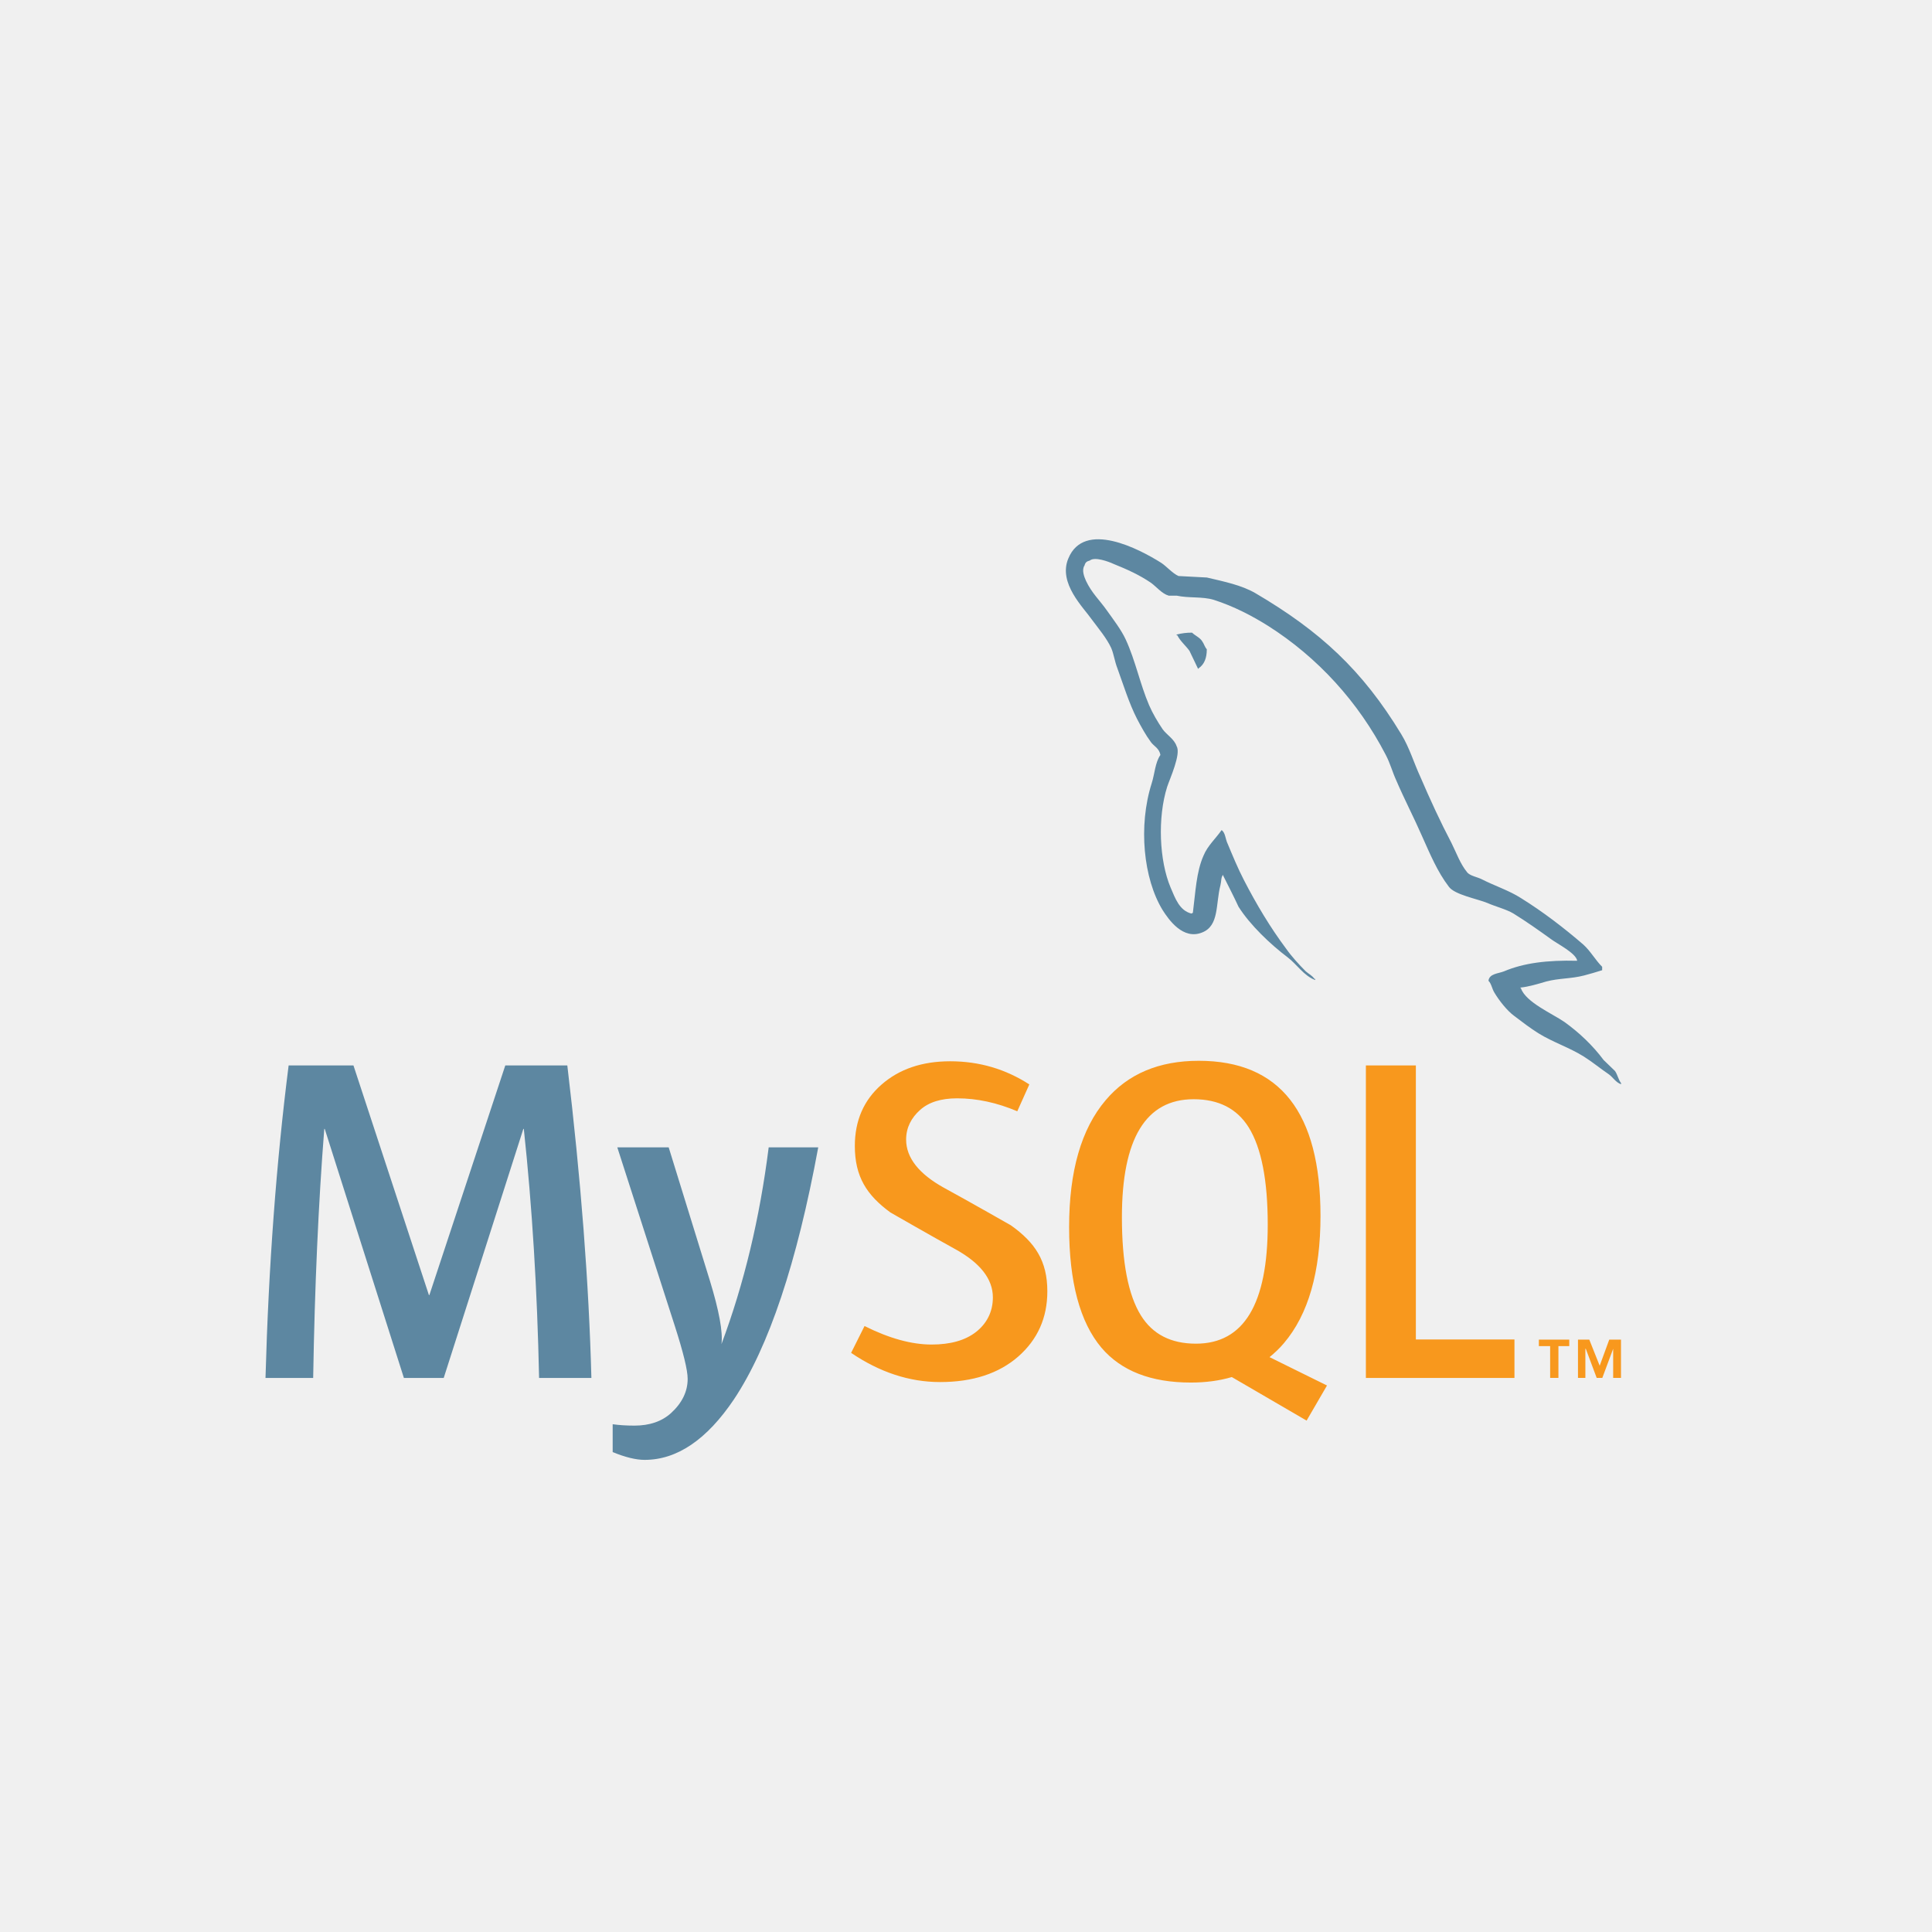
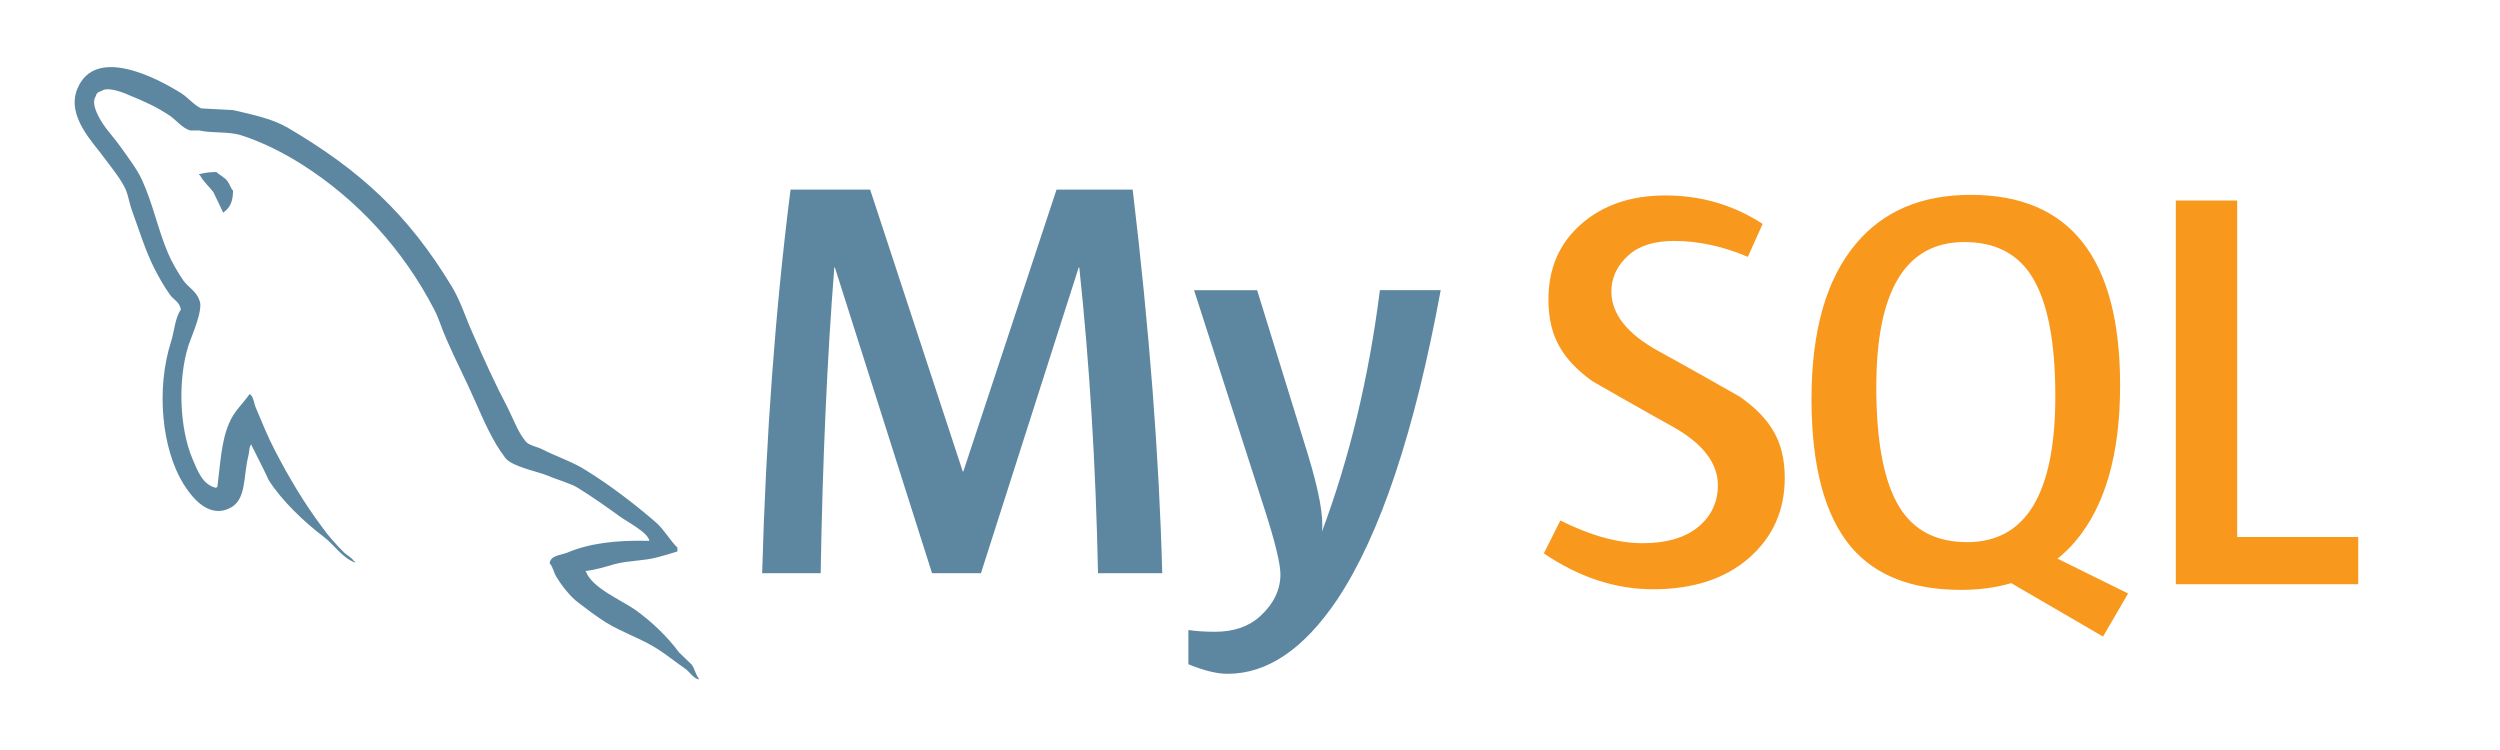
- <svg xmlns="http://www.w3.org/2000/svg" width="800px" height="800px" viewBox="-18.458 -22.75 191.151 191.151">
-   <path d="M-18.458 6.58h191.151v132.49H-18.458V6.58z" fill="none" />
-   <path d="M40.054 113.583h-5.175c-.183-8.735-.687-16.947-1.511-24.642h-.046l-7.879 24.642h-3.94l-7.832-24.642h-.045c-.581 7.388-.947 15.602-1.099 24.642H7.81c.304-10.993 1.068-21.299 2.289-30.919h6.414l7.465 22.719h.046l7.511-22.719h6.137c1.344 11.268 2.138 21.575 2.382 30.919M62.497 90.771c-2.107 11.434-4.887 19.742-8.337 24.928-2.688 3.992-5.633 5.99-8.84 5.99-.855 0-1.91-.258-3.16-.77v-2.757c.611.088 1.328.138 2.152.138 1.498 0 2.702-.412 3.62-1.238 1.098-1.006 1.647-2.137 1.647-3.388 0-.858-.428-2.612-1.282-5.268L42.618 90.77h5.084l4.076 13.19c.916 2.995 1.298 5.086 1.145 6.277 2.229-5.953 3.786-12.444 4.673-19.468h4.901v.002z" fill="#5d87a1" />
-   <path d="M131.382 113.583h-14.7V82.664h4.945v27.113h9.755v3.806zM112.834 114.33l-5.684-2.805c.504-.414.986-.862 1.42-1.381 2.416-2.838 3.621-7.035 3.621-12.594 0-10.229-4.014-15.346-12.045-15.346-3.938 0-7.01 1.298-9.207 3.895-2.414 2.84-3.619 7.022-3.619 12.551 0 5.435 1.068 9.422 3.205 11.951 1.955 2.291 4.902 3.438 8.843 3.438 1.47 0 2.819-.18 4.048-.543l7.4 4.308 2.018-3.474zm-18.413-6.934c-1.252-2.014-1.878-5.248-1.878-9.707 0-7.785 2.365-11.682 7.1-11.682 2.475 0 4.289.932 5.449 2.792 1.25 2.017 1.879 5.222 1.879 9.619 0 7.849-2.367 11.774-7.099 11.774-2.476.001-4.29-.928-5.451-2.796M85.165 105.013c0 2.622-.962 4.773-2.884 6.458-1.924 1.678-4.504 2.519-7.737 2.519-3.024 0-5.956-.966-8.794-2.888l1.329-2.655c2.442 1.223 4.653 1.831 6.638 1.831 1.863 0 3.319-.413 4.375-1.232 1.055-.822 1.684-1.975 1.684-3.433 0-1.837-1.281-3.407-3.631-4.722-2.167-1.19-6.501-3.678-6.501-3.678-2.349-1.712-3.525-3.55-3.525-6.578 0-2.506.877-4.529 2.632-6.068 1.757-1.545 4.024-2.315 6.803-2.315 2.87 0 5.479.769 7.829 2.291l-1.192 2.656c-2.01-.854-3.994-1.281-5.951-1.281-1.585 0-2.809.381-3.66 1.146-.858.762-1.387 1.737-1.387 2.933 0 1.828 1.308 3.418 3.722 4.759 2.196 1.192 6.638 3.723 6.638 3.723 2.409 1.709 3.612 3.53 3.612 6.534" fill="#f8981d" />
-   <path d="M137.59 72.308c-2.99-.076-5.305.225-7.248 1.047-.561.224-1.453.224-1.531.933.303.3.338.784.601 1.198.448.747 1.229 1.752 1.942 2.276.783.6 1.569 1.194 2.393 1.717 1.453.899 3.1 1.422 4.516 2.318.825.521 1.645 1.195 2.471 1.756.406.299.666.784 1.193.971v-.114c-.264-.336-.339-.822-.598-1.196l-1.122-1.082c-1.084-1.456-2.431-2.727-3.884-3.771-1.196-.824-3.812-1.944-4.297-3.322l-.076-.076c.822-.077 1.797-.375 2.578-.604 1.271-.335 2.43-.259 3.734-.594.6-.15 1.195-.338 1.797-.523v-.337c-.676-.673-1.158-1.567-1.869-2.203-1.902-1.643-3.998-3.25-6.164-4.595-1.16-.749-2.652-1.231-3.887-1.868-.445-.225-1.195-.336-1.457-.71-.67-.822-1.047-1.904-1.533-2.877-1.08-2.053-2.129-4.331-3.061-6.502-.674-1.456-1.084-2.91-1.906-4.257-3.85-6.35-8.031-10.196-14.457-13.971-1.381-.786-3.024-1.121-4.779-1.533l-2.803-.148c-.598-.262-1.197-.973-1.719-1.309-2.132-1.344-7.621-4.257-9.189-.411-1.01 2.431 1.494 4.821 2.354 6.054.635.856 1.458 1.83 1.902 2.802.263.635.337 1.309.6 1.98.598 1.644 1.157 3.473 1.943 5.007.41.782.857 1.604 1.381 2.312.3.414.822.597.936 1.272-.521.744-.562 1.867-.861 2.801-1.344 4.221-.819 9.45 1.086 12.552.596.934 2.018 2.99 3.92 2.202 1.684-.672 1.311-2.801 1.795-4.668.111-.451.038-.747.262-1.043v.073c.521 1.045 1.047 2.052 1.53 3.1 1.159 1.829 3.177 3.735 4.858 5.002.895.676 1.604 1.832 2.725 2.245V74.1h-.074c-.227-.335-.559-.485-.857-.745-.674-.673-1.42-1.495-1.943-2.241-1.566-2.093-2.952-4.41-4.182-6.801-.602-1.16-1.121-2.428-1.606-3.586-.226-.447-.226-1.121-.601-1.346-.562.821-1.381 1.532-1.791 2.538-.711 1.609-.785 3.588-1.049 5.646l-.147.072c-1.19-.299-1.604-1.53-2.056-2.575-1.119-2.654-1.307-6.914-.336-9.976.26-.783 1.385-3.249.936-3.995-.225-.715-.973-1.122-1.383-1.685-.482-.708-1.01-1.604-1.346-2.39-.896-2.091-1.347-4.408-2.312-6.498-.451-.974-1.234-1.982-1.868-2.879-.712-1.008-1.495-1.718-2.058-2.913-.186-.411-.447-1.083-.148-1.53.073-.3.225-.412.523-.487.484-.409 1.867.111 2.352.336 1.385.56 2.543 1.083 3.699 1.867.523.375 1.084 1.085 1.755 1.272h.786c1.193.26 2.538.072 3.661.41 1.979.636 3.772 1.569 5.38 2.576 4.893 3.103 8.928 7.512 11.652 12.778.447.858.637 1.644 1.045 2.539.787 1.832 1.76 3.7 2.541 5.493.785 1.755 1.533 3.547 2.654 5.005.559.784 2.805 1.195 3.812 1.606.745.335 1.905.633 2.577 1.044 1.271.783 2.537 1.682 3.732 2.543.595.448 2.465 1.382 2.576 2.13M99.484 39.844a5.82 5.82 0 0 0-1.529.188v.075h.072c.301.597.824 1.011 1.197 1.532.301.599.562 1.193.857 1.791l.072-.074c.527-.373.789-.971.789-1.868-.227-.264-.262-.522-.451-.784-.22-.374-.705-.56-1.007-.86" fill="#5d87a1" />
-   <path d="M141.148 113.578h.774v-3.788h-1.161l-.947 2.585-1.029-2.585h-1.118v3.788h.731v-2.882h.041l1.078 2.882h.557l1.074-2.882v2.882zm-6.235 0h.819v-3.146h1.072v-.643h-3.008v.643h1.115l.002 3.146z" fill="#f8981d" />
+ <svg xmlns="http://www.w3.org/2000/svg" version="1.1" viewBox="-18.458 -22.75 300 90" width="300" height="90">
+   <defs />
+   <g id="Canvas_1" fill="none" stroke-dasharray="none" fill-opacity="1" stroke-opacity="1" stroke="none">
+     <rect fill="white" x="-18.458" y="-22.75" width="300" height="90" />
+     <g id="Canvas_1_Layer_1">
+       <g id="Group_11">
+         <g id="Group_8">
+           <g id="Graphic_9">
+             <path d="M 121.01 46.037 L 113.305 46.037 C 113.032 33.031 112.282 20.804 111.055 9.346 L 110.987 9.346 L 99.255 46.037 L 93.388 46.037 L 81.727 9.346 L 81.66 9.346 C 80.795 20.347 80.25 32.577 80.023 46.037 L 73 46.037 C 73.453 29.669 74.59 14.324 76.408 0 L 85.958 0 L 97.074 33.828 L 97.142 33.828 L 108.326 0 L 117.464 0 C 119.465 16.778 120.647 32.124 121.01 46.037 Z M 154.427 12.071 C 151.29 29.096 147.151 41.466 142.014 49.188 C 138.011 55.132 133.626 58.107 128.851 58.107 C 127.578 58.107 126.007 57.723 124.146 56.96 L 124.146 52.855 C 125.056 52.986 126.123 53.061 127.35 53.061 C 129.581 53.061 131.374 52.447 132.74 51.218 C 134.375 49.72 135.193 48.036 135.193 46.173 C 135.193 44.895 134.555 42.284 133.284 38.329 L 124.828 12.07 L 132.398 12.07 L 138.467 31.709 C 139.831 36.169 140.4 39.282 140.172 41.055 C 143.491 32.191 145.809 22.527 147.13 12.068 L 154.427 12.068 Z" fill="#5d87a1" />
+           </g>
+         </g>
+         <g id="Group_6">
+           <g id="Graphic_7">
+             <path d="M 264.529 47.355 L 242.641 47.355 L 242.641 1.318 L 250.004 1.318 L 250.004 41.688 L 264.529 41.688 L 264.529 47.355 M 236.912 48.467 L 228.448 44.291 C 229.199 43.674 229.916 43.007 230.563 42.235 C 234.16 38.009 235.954 31.76 235.954 23.483 C 235.954 8.252 229.977 .633 218.02 .633 C 212.156 .633 207.582 2.565 204.311 6.432 C 200.716 10.661 198.922 16.888 198.922 25.12 C 198.922 33.213 200.512 39.149 203.694 42.915 C 206.605 46.326 210.993 48.034 216.861 48.034 C 219.05 48.034 221.059 47.766 222.888 47.226 L 233.907 53.64 L 236.912 48.467 M 209.495 38.143 C 207.631 35.144 206.699 30.329 206.699 23.689 C 206.699 12.098 210.22 6.295 217.271 6.295 C 220.956 6.295 223.657 7.683 225.384 10.453 C 227.245 13.456 228.182 18.228 228.182 24.775 C 228.182 36.462 224.657 42.306 217.612 42.306 C 213.925 42.308 211.224 40.924 209.495 38.143 M 195.713 34.595 C 195.713 38.499 194.281 41.702 191.419 44.21 C 188.554 46.709 184.713 47.961 179.899 47.961 C 175.396 47.961 171.031 46.523 166.805 43.661 L 168.784 39.708 C 172.42 41.529 175.712 42.434 178.668 42.434 C 181.442 42.434 183.609 41.819 185.182 40.6 C 186.753 39.376 187.689 37.659 187.689 35.488 C 187.689 32.753 185.782 30.415 182.283 28.457 C 179.056 26.685 172.603 22.981 172.603 22.981 C 169.105 20.432 167.354 17.695 167.354 13.186 C 167.354 9.455 168.66 6.443 171.273 4.151 C 173.889 1.851 177.265 .704 181.403 .704 C 185.676 .704 189.561 1.849 193.06 4.116 L 191.285 8.07 C 188.292 6.799 185.338 6.163 182.424 6.163 C 180.064 6.163 178.242 6.73 176.975 7.869 C 175.697 9.004 174.909 10.456 174.909 12.236 C 174.909 14.958 176.857 17.326 180.451 19.322 C 183.721 21.097 190.335 24.866 190.335 24.866 C 193.922 27.41 195.713 30.122 195.713 34.595" fill="#f8981d" />
+           </g>
+         </g>
+       </g>
+       <g id="Group_4">
+         <g id="Graphic_5">
+           <path d="M 59.465 42.151 C 55.389 42.047 52.233 42.458 49.585 43.578 C 48.82 43.883 47.604 43.883 47.497 44.85 C 47.911 45.259 47.958 45.919 48.317 46.483 C 48.927 47.501 49.992 48.871 50.964 49.586 C 52.031 50.404 53.103 51.213 54.226 51.926 C 56.207 53.152 58.452 53.865 60.382 55.086 C 61.507 55.796 62.625 56.715 63.751 57.48 C 64.304 57.887 64.659 58.549 65.377 58.803 L 65.377 58.648 C 65.017 58.19 64.915 57.528 64.562 57.018 L 63.032 55.543 C 61.555 53.558 59.718 51.825 57.738 50.402 C 56.107 49.279 52.541 47.752 51.88 45.874 L 51.777 45.77 C 52.897 45.665 54.226 45.259 55.291 44.947 C 57.023 44.49 58.603 44.594 60.381 44.137 C 61.199 43.933 62.01 43.676 62.831 43.424 L 62.831 42.965 C 61.909 42.047 61.252 40.829 60.283 39.962 C 57.69 37.722 54.833 35.531 51.88 33.698 C 50.299 32.677 48.265 32.02 46.581 31.151 C 45.975 30.845 44.952 30.693 44.595 30.184 C 43.682 29.063 43.168 27.588 42.506 26.262 C 41.033 23.463 39.603 20.358 38.333 17.398 C 37.414 15.413 36.855 13.431 35.735 11.595 C 30.486 2.939 24.787 -2.304 16.027 -7.45 C 14.145 -8.521 11.905 -8.978 9.512 -9.54 L 5.691 -9.741 C 4.876 -10.098 4.06 -11.068 3.348 -11.526 C .442 -13.358 -7.041 -17.329 -9.178 -12.086 C -10.555 -8.772 -7.142 -5.514 -5.969 -3.833 C -5.104 -2.666 -3.982 -1.339 -3.376 -.014 C -3.018 .852 -2.917 1.771 -2.558 2.685 C -1.743 4.927 -.981 7.42 .09 9.511 C .649 10.577 1.258 11.697 1.973 12.663 C 2.382 13.227 3.093 13.476 3.249 14.397 C 2.538 15.411 2.483 16.942 2.075 18.215 C .243 23.969 .959 31.097 3.555 35.325 C 4.368 36.599 6.306 39.401 8.899 38.327 C 11.195 37.411 10.686 34.509 11.346 31.964 C 11.497 31.349 11.398 30.946 11.703 30.542 L 11.703 30.642 C 12.413 32.066 13.13 33.439 13.789 34.867 C 15.369 37.361 18.12 39.959 20.411 41.686 C 21.631 42.608 22.598 44.183 24.126 44.746 L 24.126 44.594 L 24.025 44.594 C 23.715 44.137 23.263 43.933 22.857 43.578 C 21.938 42.661 20.921 41.54 20.208 40.523 C 18.073 37.67 16.184 34.512 14.507 31.252 C 13.687 29.671 12.979 27.942 12.318 26.364 C 12.01 25.755 12.01 24.836 11.499 24.529 C 10.733 25.648 9.616 26.617 9.057 27.989 C 8.088 30.182 7.987 32.88 7.627 35.685 L 7.427 35.783 C 5.805 35.376 5.24 33.698 4.624 32.273 C 3.099 28.655 2.842 22.848 4.166 18.674 C 4.52 17.607 6.054 14.245 5.442 13.228 C 5.135 12.254 4.116 11.699 3.557 10.931 C 2.9 9.966 2.18 8.745 1.722 7.673 C .5 4.823 -.114 1.664 -1.43 -1.185 C -2.045 -2.512 -3.112 -3.886 -3.976 -5.109 C -4.947 -6.483 -6.014 -7.451 -6.782 -9.08 C -7.035 -9.64 -7.391 -10.556 -6.983 -11.166 C -6.884 -11.575 -6.677 -11.727 -6.27 -11.83 C -5.611 -12.387 -3.725 -11.678 -3.064 -11.372 C -1.176 -10.608 .402 -9.895 1.978 -8.827 C 2.691 -8.315 3.456 -7.348 4.371 -7.093 L 5.442 -7.093 C 7.068 -6.738 8.902 -6.995 10.433 -6.534 C 13.13 -5.667 15.575 -4.395 17.767 -3.022 C 24.437 1.208 29.937 7.218 33.65 14.397 C 34.26 15.566 34.519 16.638 35.075 17.858 C 36.148 20.355 37.474 22.901 38.539 25.346 C 39.609 27.738 40.628 30.181 42.157 32.168 C 42.919 33.237 45.98 33.797 47.353 34.358 C 48.369 34.814 49.95 35.22 50.866 35.781 C 52.599 36.848 54.324 38.074 55.953 39.247 C 56.764 39.858 59.314 41.131 59.465 42.151 M 7.519 -2.103 C 6.816 -2.111 6.116 -2.025 5.435 -1.847 L 5.435 -1.745 L 5.533 -1.745 C 5.944 -.931 6.657 -.367 7.165 .343 C 7.575 1.16 7.931 1.97 8.333 2.785 L 8.431 2.684 C 9.15 2.176 9.507 1.36 9.507 .138 C 9.198 -.222 9.15 -.574 8.892 -.931 C 8.592 -1.441 7.931 -1.694 7.519 -2.103" fill="#5d87a1" />
+         </g>
+       </g>
+     </g>
+   </g>
</svg>
